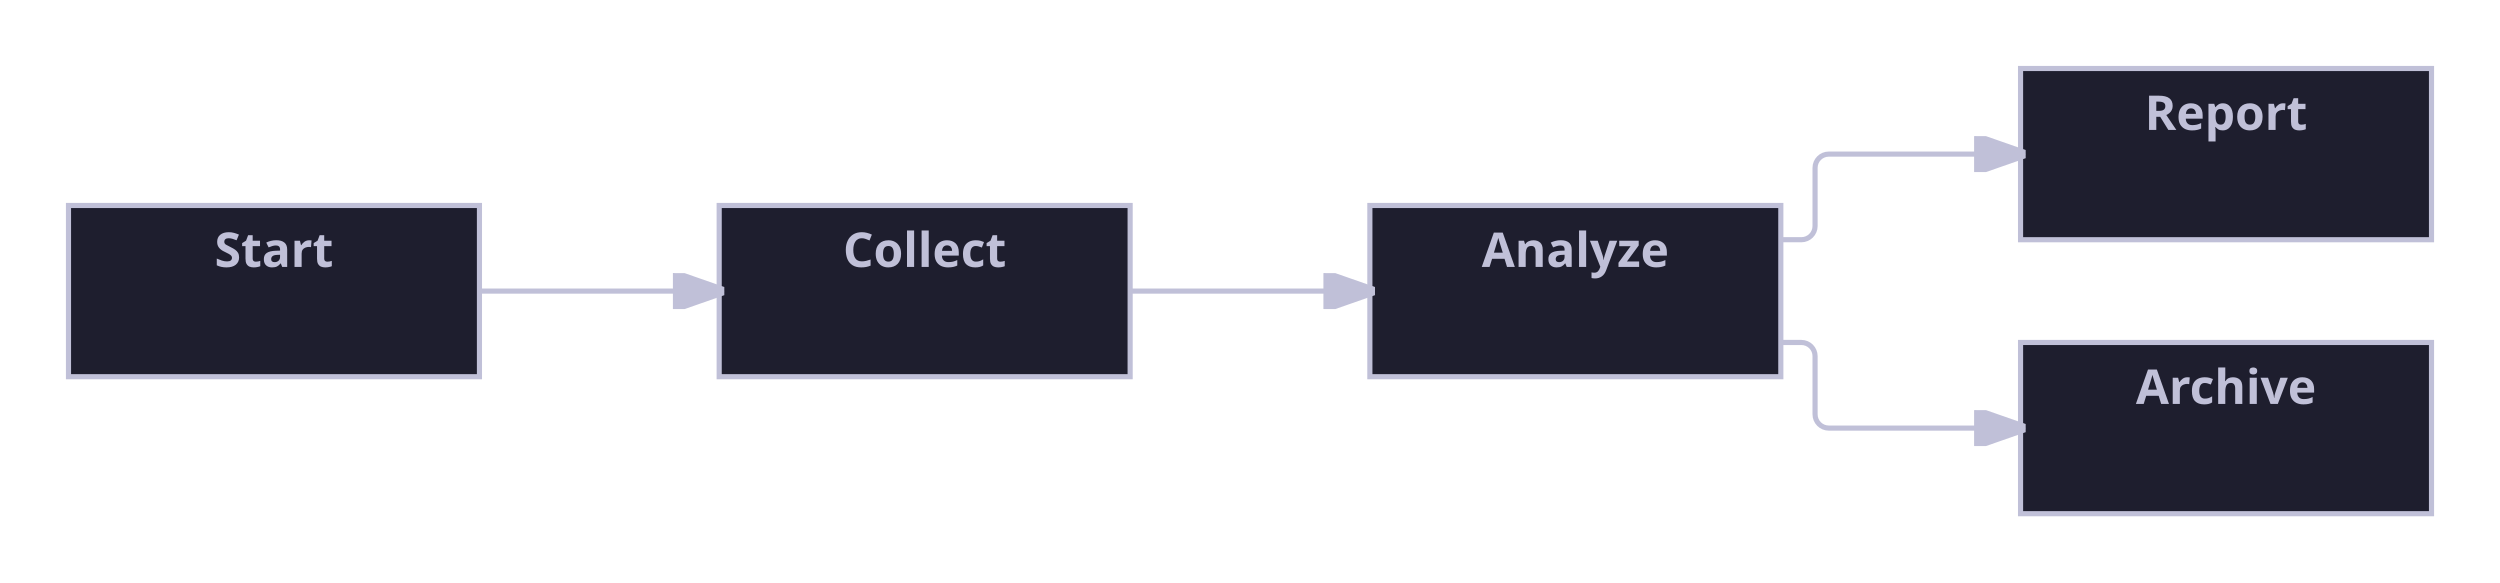
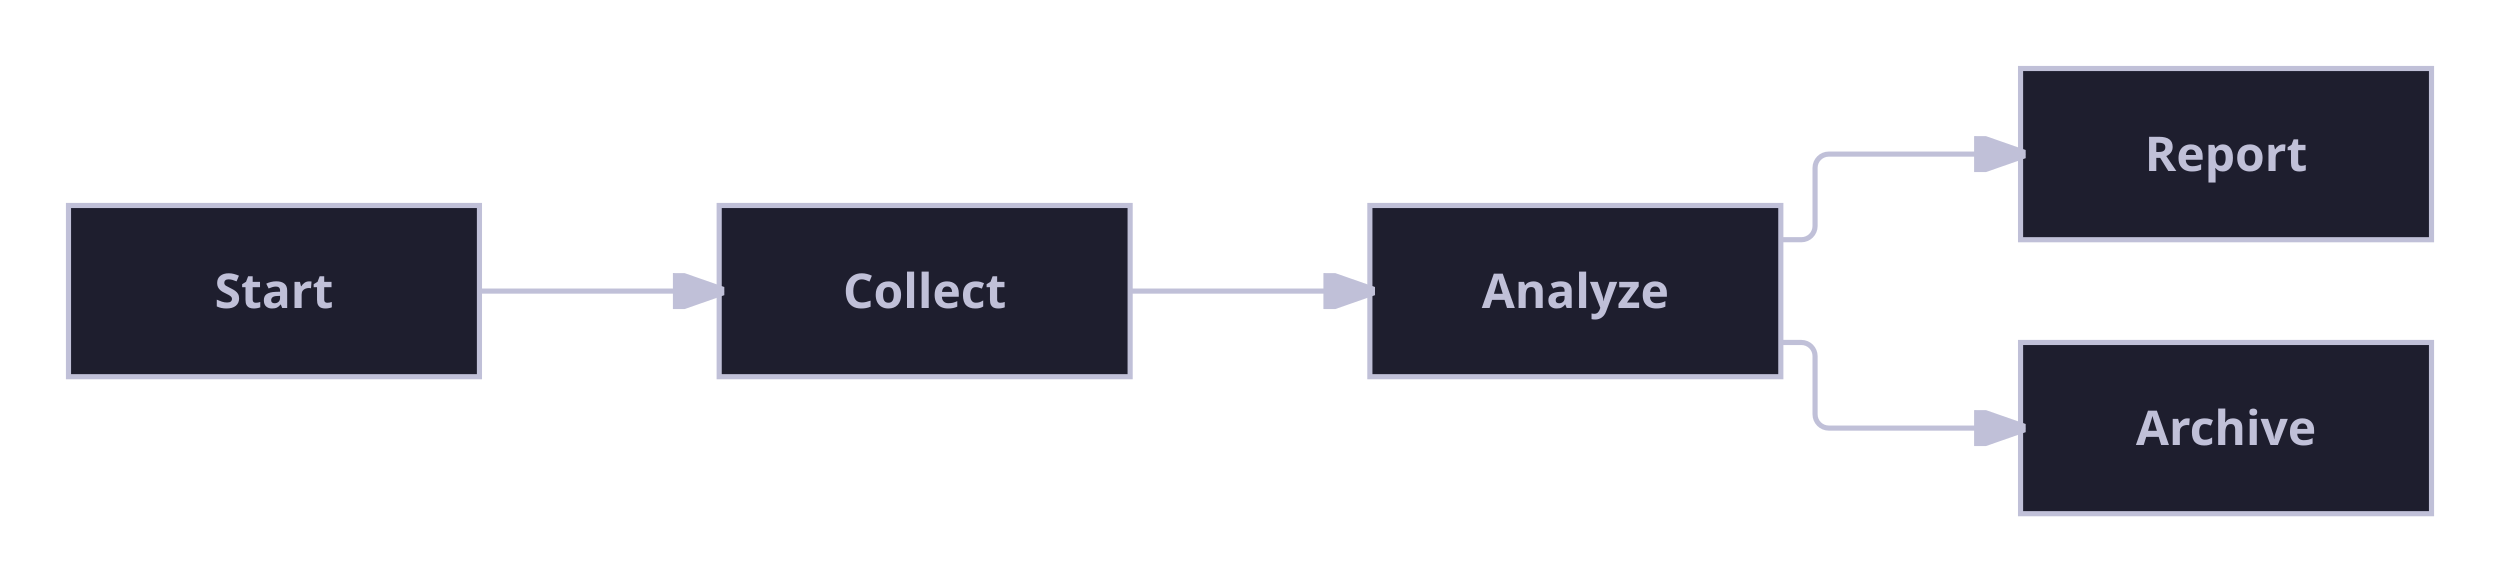
<svg xmlns="http://www.w3.org/2000/svg" width="730.00" height="170.00" viewBox="0 0 730.00 170.00">
  <defs>
    <marker id="line-end-open-chevron" markerWidth="10" markerHeight="7" refX="9" refY="3.5" orient="auto">
      <polyline points="0 0, 10 3.5, 0 7" fill="none" stroke="#C0C0D8" stroke-width="1.50" />
    </marker>
    <marker id="line-end-hollow-triangle" markerWidth="10" markerHeight="7" refX="9" refY="3.5" orient="auto">
      <polygon points="0 0, 10 3.5, 0 7" fill="#1E1E2E" stroke="#C0C0D8" stroke-width="1.50" />
    </marker>
    <marker id="line-end-filled-arrow" markerWidth="10" markerHeight="7" refX="9" refY="3.5" orient="auto">
      <polygon points="0 0, 10 3.5, 0 7" fill="#C0C0D8" stroke="#C0C0D8" stroke-width="1.50" />
    </marker>
    <marker id="line-end-hollow-triangle-crossbar" markerWidth="10" markerHeight="7" refX="9" refY="3.5" orient="auto">
      <polygon points="0 0, 10 3.5, 0 7" fill="#1E1E2E" stroke="#C0C0D8" stroke-width="1.50" />
      <line x1="7" y1="0" x2="7" y2="7" stroke="#C0C0D8" stroke-width="1.50" />
    </marker>
    <marker id="line-end-hollow-diamond" markerWidth="14" markerHeight="8" refX="13" refY="4" orient="auto">
      <polygon points="1 4, 7 0, 13 4, 7 8" fill="#1E1E2E" stroke="#C0C0D8" stroke-width="1.50" />
    </marker>
    <marker id="line-end-filled-diamond" markerWidth="14" markerHeight="8" refX="13" refY="4" orient="auto">
      <polygon points="1 4, 7 0, 13 4, 7 8" fill="#C0C0D8" stroke="#C0C0D8" stroke-width="1.50" />
    </marker>
    <marker id="line-end-circle" markerWidth="10" markerHeight="10" refX="9" refY="5" orient="auto">
      <circle cx="5" cy="5" r="4" fill="#1E1E2E" stroke="#C0C0D8" stroke-width="1.50" />
    </marker>
    <marker id="line-end-bar" markerWidth="4" markerHeight="12" refX="2" refY="6" orient="auto">
      <line x1="2" y1="0" x2="2" y2="12" stroke="#C0C0D8" stroke-width="1.50" />
    </marker>
    <filter id="label-bg" x="-0.05" y="-0.05" width="1.1" height="1.1">
      <feFlood flood-color="#1E1E2E" />
      <feComposite in="SourceGraphic" operator="over" />
    </filter>
  </defs>
  <rect x="20.00" y="60.00" width="120.00" height="50.00" fill="#1E1E2E" stroke="#C0C0D8" stroke-width="1.50" />
-   <text x="80.00" y="73.00" font-family="Noto Sans, sans-serif" font-size="14.00" font-weight="bold" fill="#C0C0D8" text-anchor="middle" dominant-baseline="middle">Start</text>
+   <text x="80.00" y="85.00" font-family="Noto Sans, sans-serif" font-size="14.00" font-weight="bold" fill="#C0C0D8" text-anchor="middle" dominant-baseline="middle">Start</text>
  <rect x="210.00" y="60.00" width="120.00" height="50.00" fill="#1E1E2E" stroke="#C0C0D8" stroke-width="1.50" />
-   <text x="270.00" y="73.00" font-family="Noto Sans, sans-serif" font-size="14.00" font-weight="bold" fill="#C0C0D8" text-anchor="middle" dominant-baseline="middle">Collect</text>
+   <text x="270.00" y="85.00" font-family="Noto Sans, sans-serif" font-size="14.00" font-weight="bold" fill="#C0C0D8" text-anchor="middle" dominant-baseline="middle">Collect</text>
  <rect x="400.00" y="60.00" width="120.00" height="50.00" fill="#1E1E2E" stroke="#C0C0D8" stroke-width="1.50" />
-   <text x="460.00" y="73.00" font-family="Noto Sans, sans-serif" font-size="14.00" font-weight="bold" fill="#C0C0D8" text-anchor="middle" dominant-baseline="middle">Analyze</text>
+   <text x="460.00" y="85.00" font-family="Noto Sans, sans-serif" font-size="14.00" font-weight="bold" fill="#C0C0D8" text-anchor="middle" dominant-baseline="middle">Analyze</text>
  <rect x="590.00" y="20.00" width="120.00" height="50.00" fill="#1E1E2E" stroke="#C0C0D8" stroke-width="1.50" />
-   <text x="650.00" y="33.00" font-family="Noto Sans, sans-serif" font-size="14.00" font-weight="bold" fill="#C0C0D8" text-anchor="middle" dominant-baseline="middle">Report</text>
+   <text x="650.00" y="45.00" font-family="Noto Sans, sans-serif" font-size="14.00" font-weight="bold" fill="#C0C0D8" text-anchor="middle" dominant-baseline="middle">Report</text>
  <rect x="590.00" y="100.00" width="120.00" height="50.00" fill="#1E1E2E" stroke="#C0C0D8" stroke-width="1.50" />
-   <text x="650.00" y="113.00" font-family="Noto Sans, sans-serif" font-size="14.00" font-weight="bold" fill="#C0C0D8" text-anchor="middle" dominant-baseline="middle">Archive</text>
+   <text x="650.00" y="125.00" font-family="Noto Sans, sans-serif" font-size="14.00" font-weight="bold" fill="#C0C0D8" text-anchor="middle" dominant-baseline="middle">Archive</text>
  <path d="M 140.00 85.00 L 210.00 85.00" fill="none" stroke="#C0C0D8" stroke-width="1.50" marker-end="url(#line-end-filled-arrow)" />
  <path d="M 330.00 85.00 L 400.00 85.00" fill="none" stroke="#C0C0D8" stroke-width="1.50" marker-end="url(#line-end-filled-arrow)" />
  <path d="M 520.00 70.00 L 526.00 70.00 A 4.00 4.00 0 0 0 530.00 66.00 L 530.00 49.00 A 4.00 4.00 0 0 1 534.00 45.00 L 590.00 45.00" fill="none" stroke="#C0C0D8" stroke-width="1.50" marker-end="url(#line-end-filled-arrow)" />
  <path d="M 520.00 100.00 L 526.00 100.00 A 4.00 4.00 0 0 1 530.00 104.00 L 530.00 121.00 A 4.00 4.00 0 0 0 534.00 125.00 L 590.00 125.00" fill="none" stroke="#C0C0D8" stroke-width="1.50" marker-end="url(#line-end-filled-arrow)" />
</svg>
